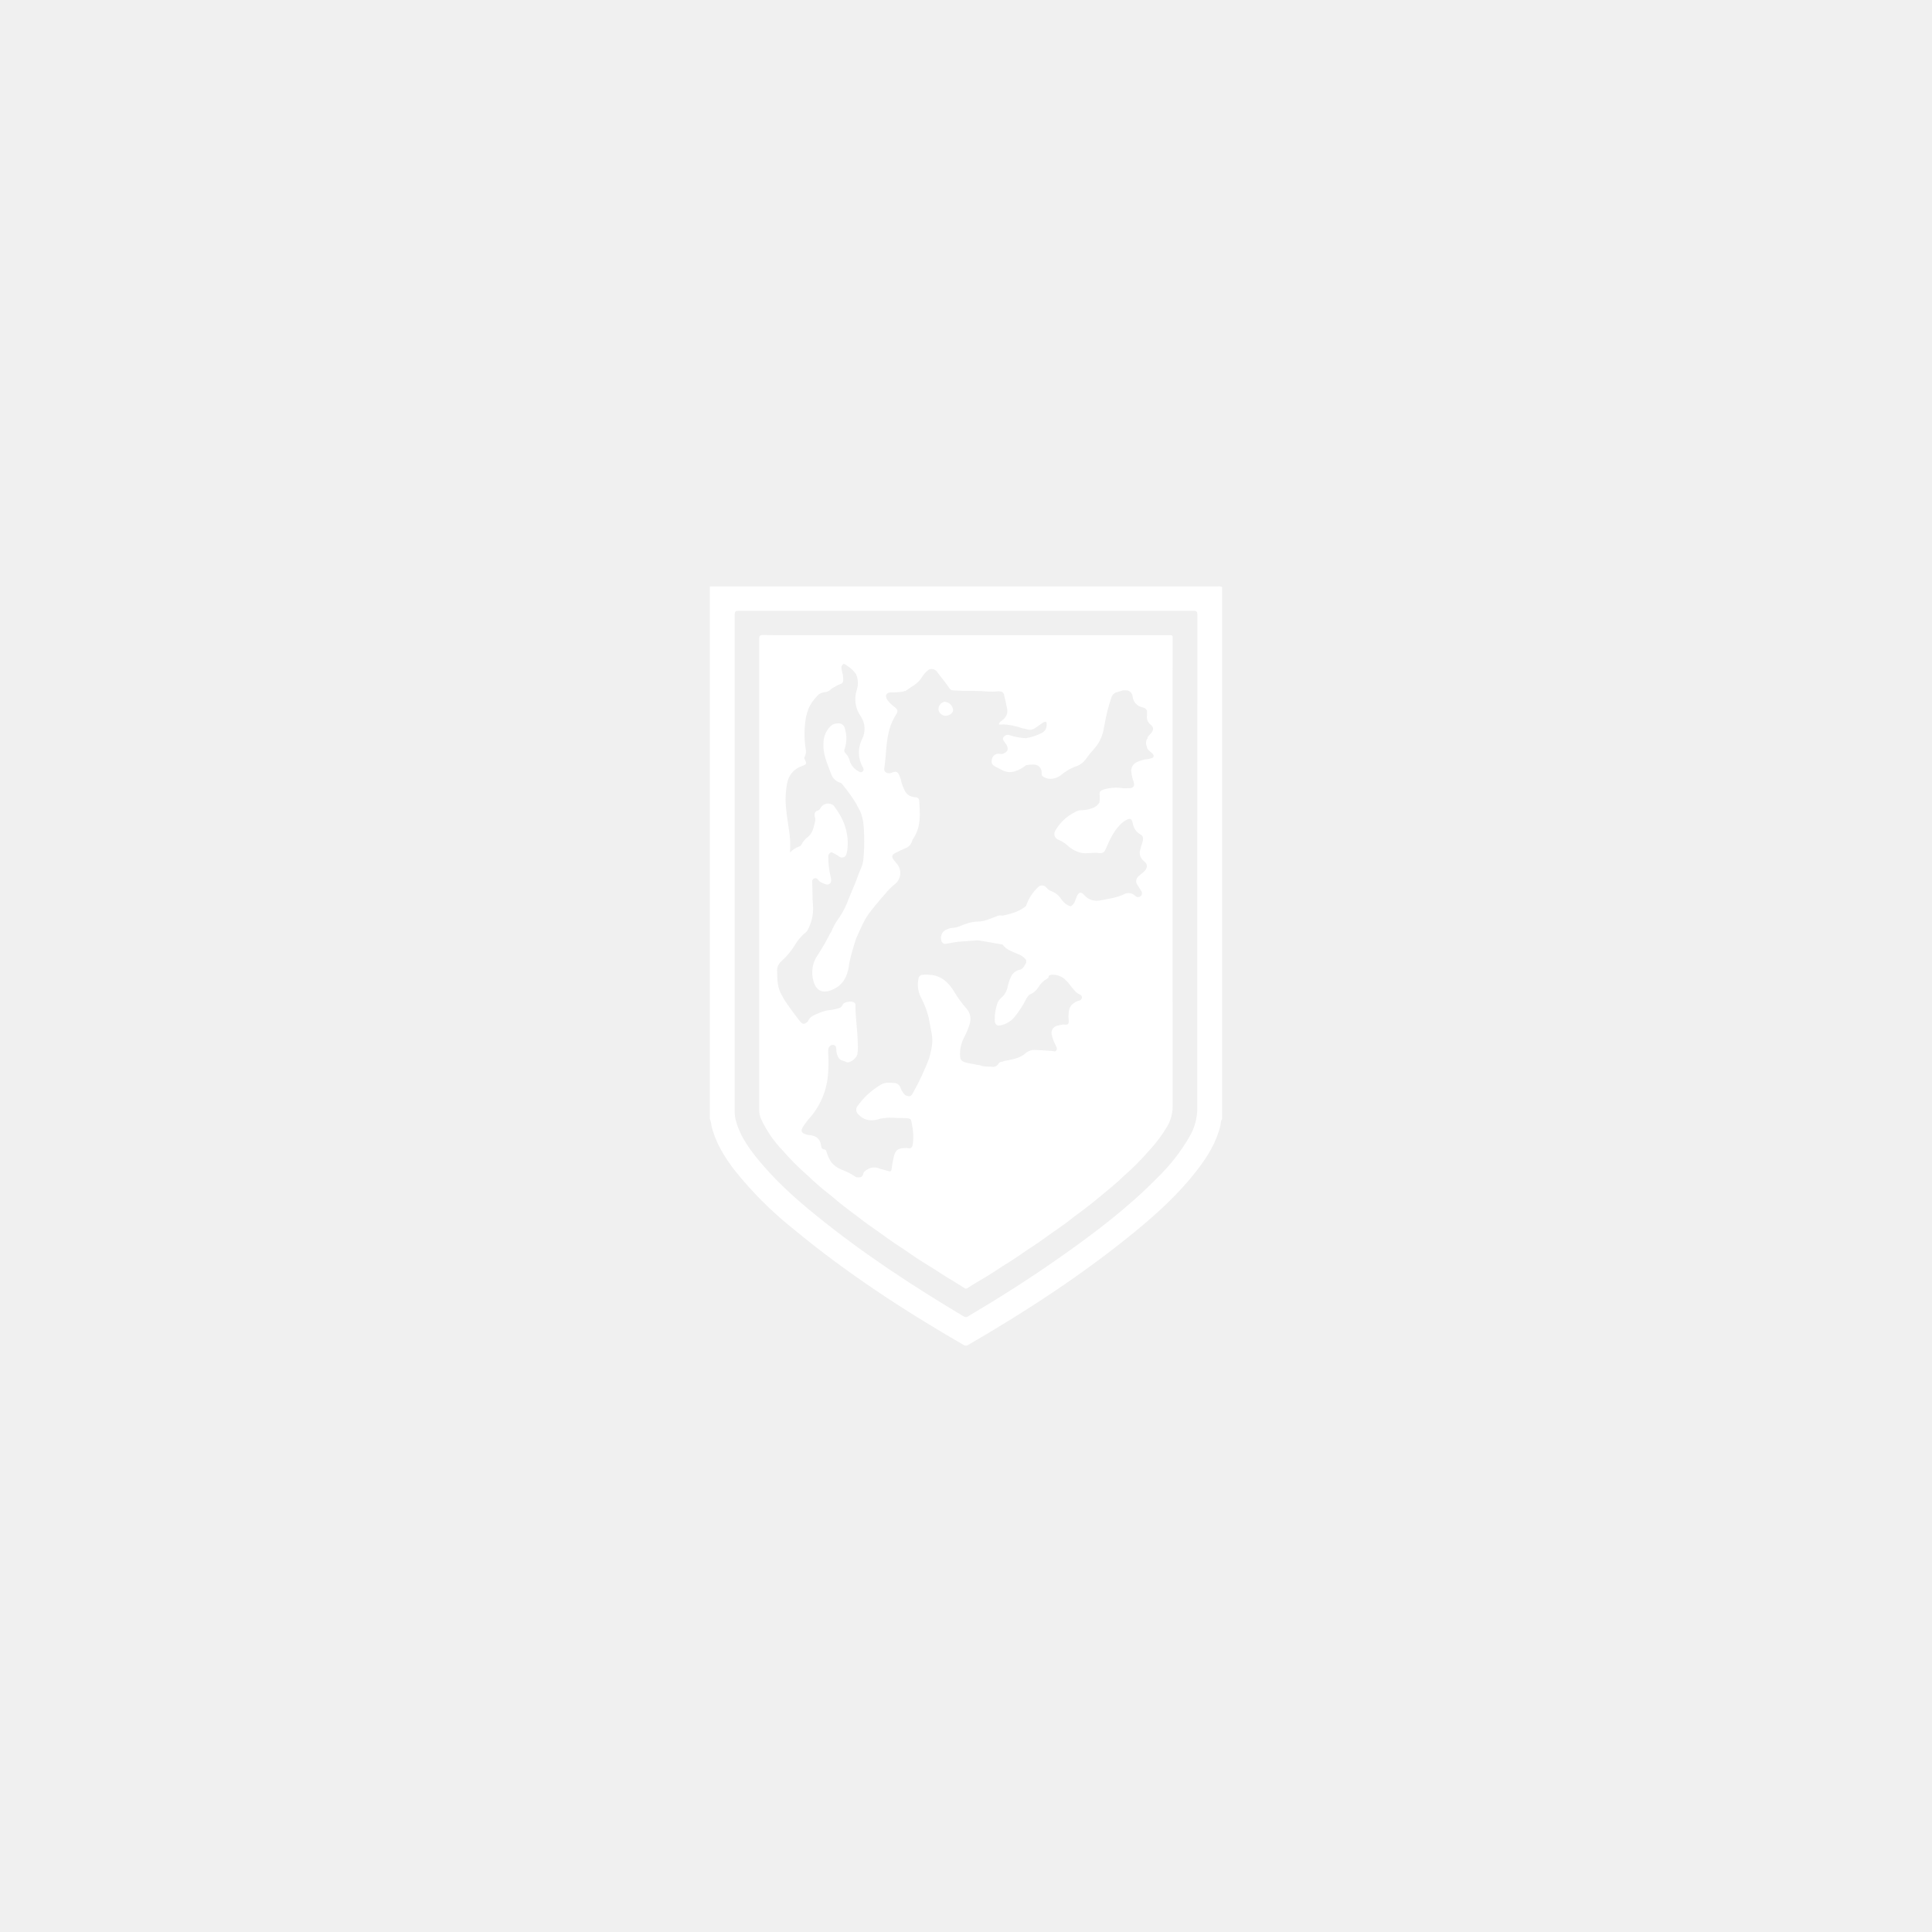
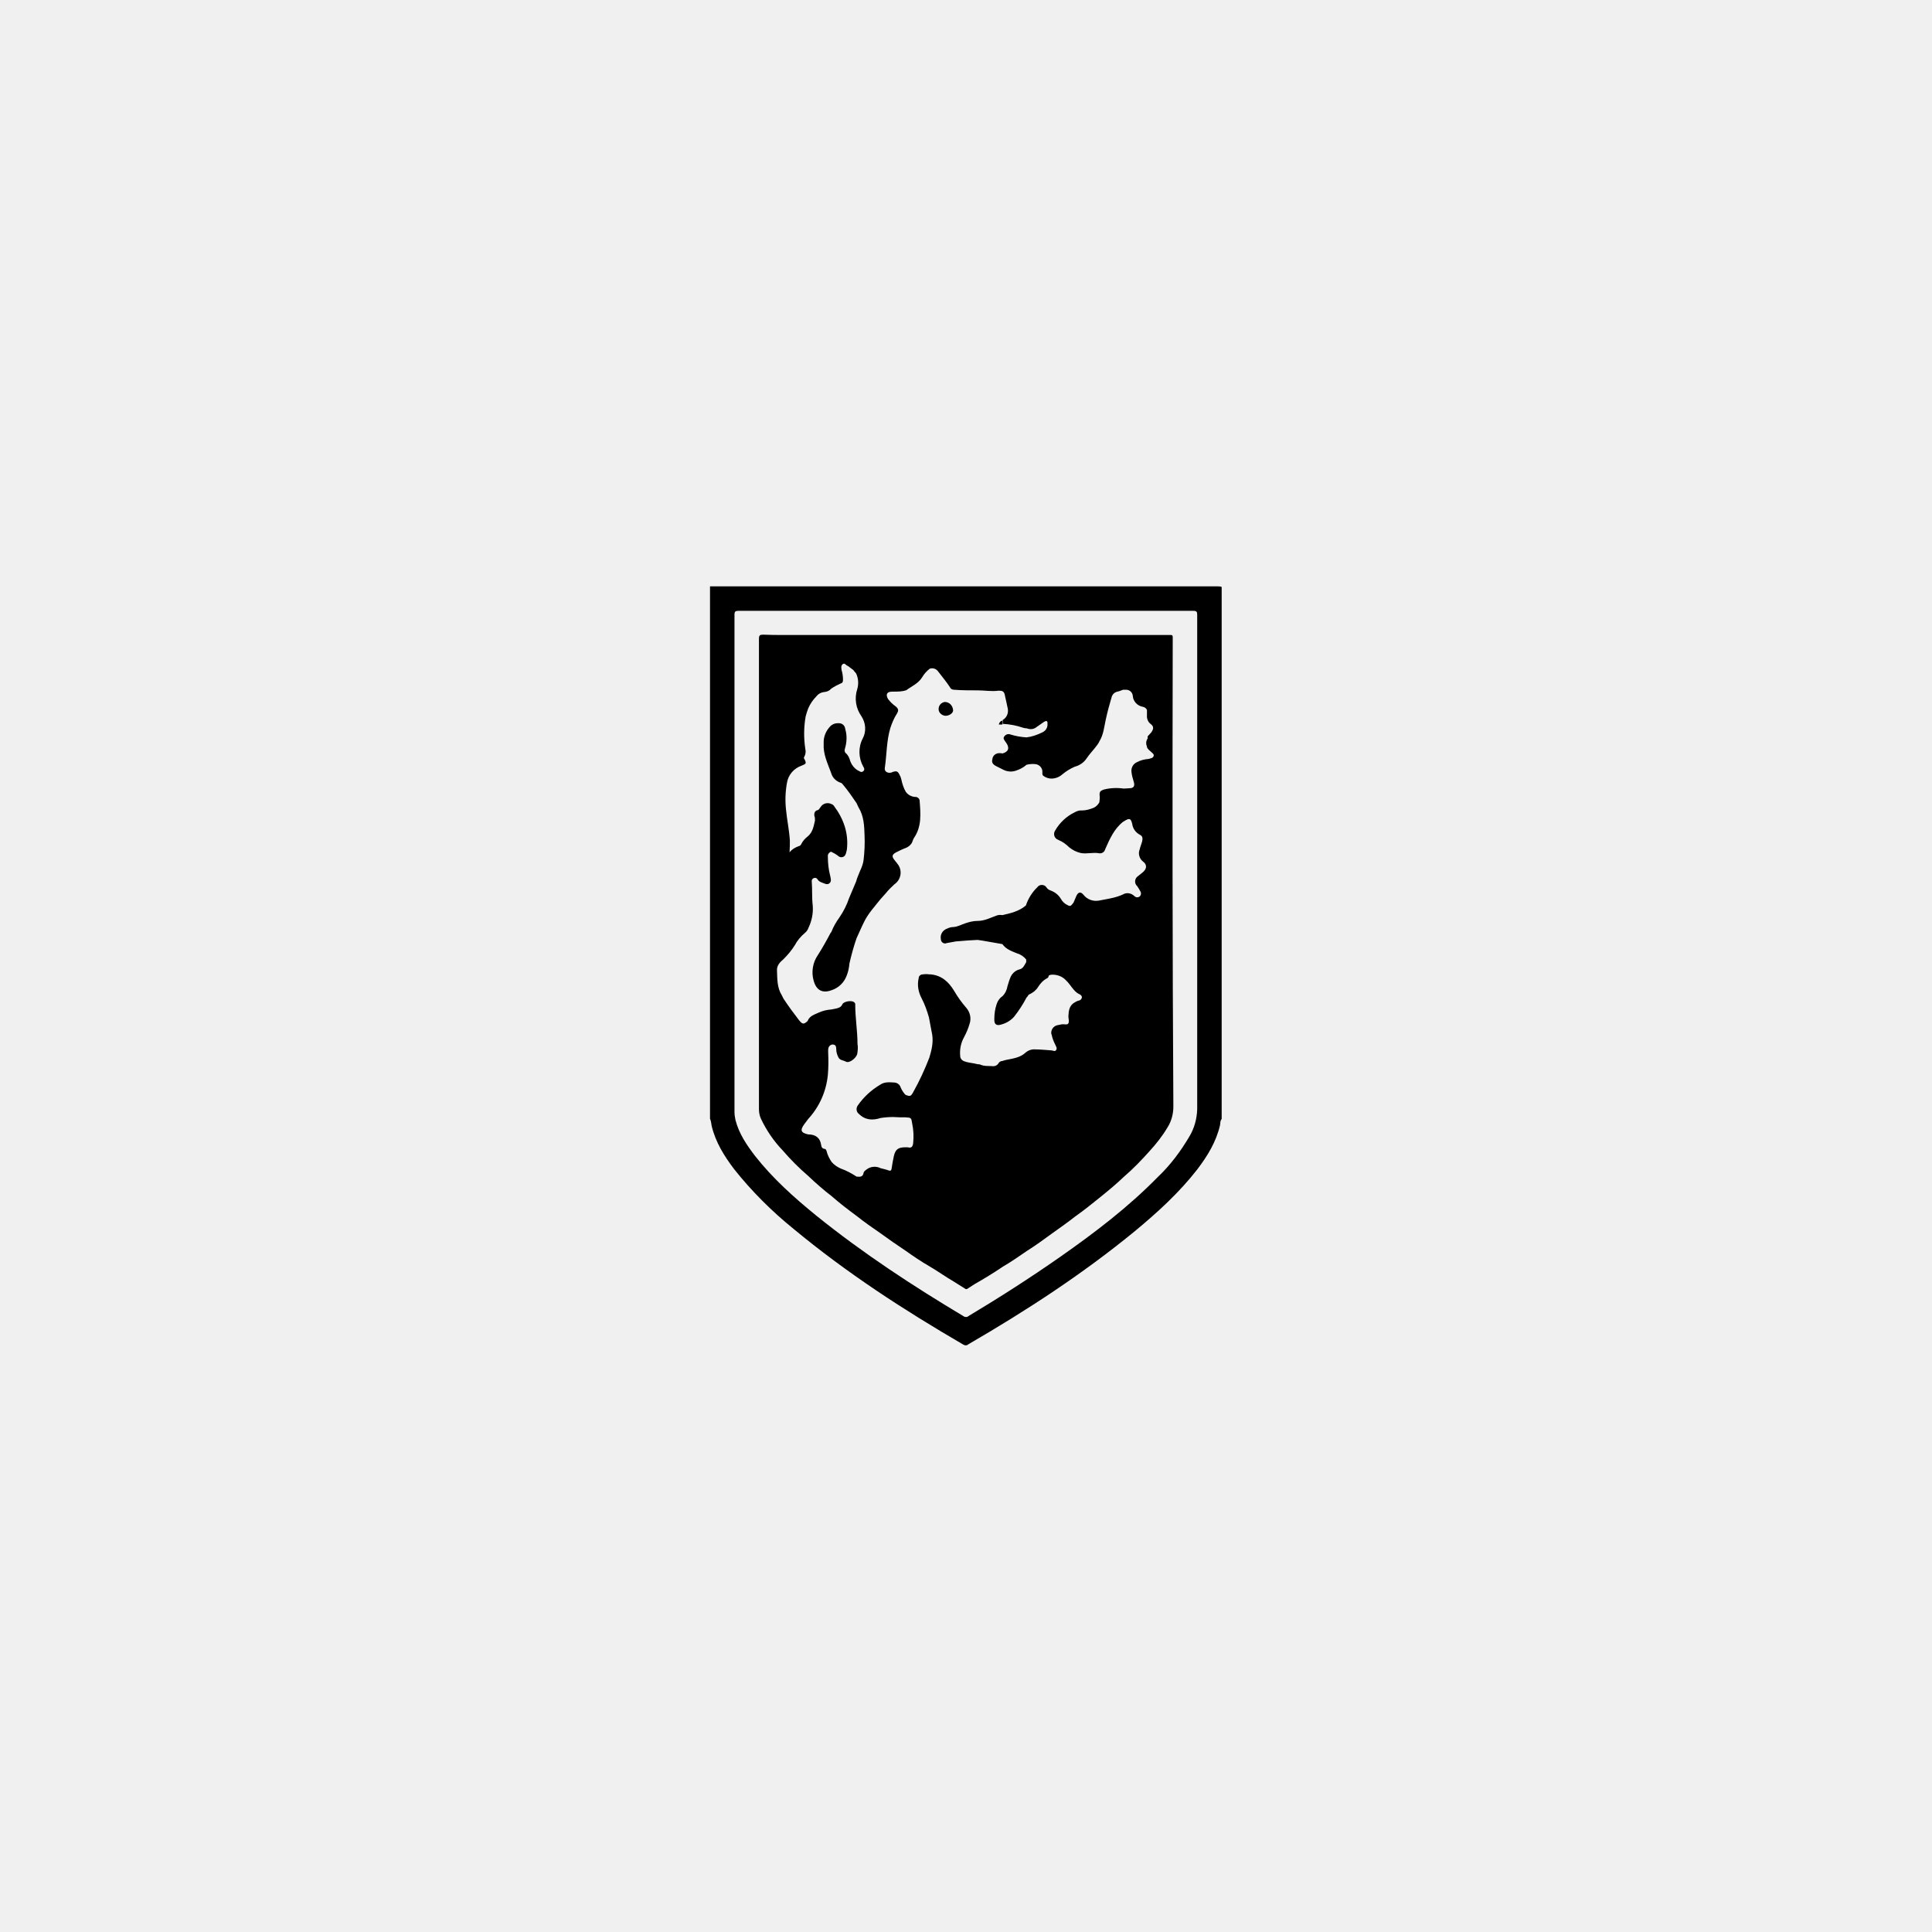
- <svg xmlns="http://www.w3.org/2000/svg" id="Layer_1" data-name="Layer 1" viewBox="0 0 600 600">
-   <defs>
-     <style>.cls-1{fill:#fff;}</style>
-   </defs>
-   <path class="cls-1" d="M378.06,182.11H221.85c-.46,0-.93,0-1.4,0V347.45a8.85,8.85,0,0,1,.5,2.21c1.24,5.08,3.9,9.44,7,13.53a115.24,115.24,0,0,0,18.45,18.49c16.5,13.67,34.36,25.31,52.85,36a1.32,1.32,0,0,0,1.54-.07c18.12-10.51,35.61-21.91,51.83-35.22,7-5.75,13.69-11.88,19.25-19.12,3.19-4.17,5.92-8.59,7.15-13.78.15-.63,0-1.33.51-1.88V182.27A3.29,3.29,0,0,0,378.06,182.11Zm-6.23,162.4a17.33,17.33,0,0,1-2.4,8.44,57.64,57.64,0,0,1-9.77,12.58c-9.17,9.4-19.6,17.29-30.31,24.82-9.25,6.52-18.8,12.59-28.54,18.36a1.28,1.28,0,0,1-1.53.11c-15.87-9.47-31.31-19.58-45.67-31.24C246.69,372,240.06,366,234.54,359c-2.65-3.38-5-6.93-6.06-11.18a10.85,10.85,0,0,1-.32-2.61q0-38.51,0-77t0-77.31c0-1,.27-1.2,1.23-1.2q70.65,0,141.28,0c1,0,1.19.29,1.19,1.24Q371.81,267.69,371.83,344.51Z" />
-   <path class="cls-1" d="M364.17,198.74a7.12,7.12,0,0,1,0-.8c0-.46-.08-.67-.6-.67-2.29,0-4.6,0-6.89,0H243.3c-2.08,0-4.18,0-6.27-.07-1,0-1.26.24-1.26,1.25q0,73.08,0,146.15a6.91,6.91,0,0,0,.56,2.85,36.08,36.08,0,0,0,6.76,9.87,78.36,78.36,0,0,0,7.89,7.89,83.41,83.41,0,0,0,7.3,6.26c2.46,2.16,5.05,4.13,7.69,6.06,2.35,1.86,4.79,3.61,7.26,5.3,2.59,1.91,5.22,3.72,7.92,5.46,2.43,1.72,4.92,3.37,7.47,4.91s4.91,3.22,7.46,4.66c1.16.74,2.34,1.45,3.49,2.2a.68.68,0,0,0,.83,0c1.07-.69,2.15-1.36,3.23-2q3.93-2.26,7.69-4.82c2.56-1.54,5.05-3.19,7.47-4.91,2.71-1.72,5.33-3.56,7.91-5.45,2.43-1.66,4.83-3.37,7.12-5.21,2.71-1.93,5.31-4,7.87-6.12s5-4.07,7.27-6.29a79.41,79.41,0,0,0,7.88-7.9,43.79,43.79,0,0,0,5.57-7.41,12.29,12.29,0,0,0,1.77-6.41Q364.13,271.14,364.17,198.74Zm-6.82,36.8-.69.17a10,10,0,0,0-3.64,1,2.92,2.92,0,0,0-1.68,3.06,13.1,13.1,0,0,0,.71,3c.42,1.29,0,2-1.36,2l-1.72.05a14.09,14.09,0,0,0-6.16.34c-1.13.4-1.44.71-1.28,1.91a8.2,8.2,0,0,1-.08,2.1,3.55,3.55,0,0,1-1.63,1.55,9.74,9.74,0,0,1-3.76.9,3.58,3.58,0,0,0-2.26.62,14,14,0,0,0-6,5.63,1.94,1.94,0,0,0,1.08,3,10.63,10.63,0,0,1,3.19,2.18,9.43,9.43,0,0,0,3.64,1.8c1.92.42,3.87-.27,5.79.11a1.7,1.7,0,0,0,1.84-1.21c1.43-3.17,2.77-6.4,5.65-8.61.18-.11.36-.19.52-.31,1.48-.88,1.9-.71,2.3.88a4.68,4.68,0,0,0,2.46,3.49c.79.38.79,1.22.63,1.95s-.56,1.74-.76,2.61a3.19,3.19,0,0,0,1.05,3.6c1.35,1,1.27,2.26,0,3.41-.46.42-1,.79-1.46,1.23a2,2,0,0,0-.37,3c.37.61.77,1.18,1.13,1.79a1.2,1.2,0,0,1-1.89,1.45,3,3,0,0,0-3.64-.47c-2.39,1.12-5,1.4-7.54,1.91a5.05,5.05,0,0,1-4.74-1.75c-.94-1.1-1.74-.86-2.29.52-.26.64-.52,1.29-.77,1.94-1,1.29-1,1.28-2.43.48a5.61,5.61,0,0,1-1.55-1.56,6.48,6.48,0,0,0-3.14-2.56,3.31,3.31,0,0,1-1.44-1,1.74,1.74,0,0,0-2.81-.1,14,14,0,0,0-3.62,5.73c-2.12,1.79-4.72,2.4-7.31,3a2.61,2.61,0,0,0-1.68.13c-2,.71-3.83,1.7-6,1.69a11.54,11.54,0,0,0-3.71.73c-1.27.35-2.4,1.13-3.77,1.2a5.5,5.5,0,0,0-2,.45,2.82,2.82,0,0,0-1.87,3.28,1.31,1.31,0,0,0,1.73,1.2l2.16-.38c.53-.07,1.05-.17,1.57-.22,2-.16,3.94-.29,5.91-.44.46.08.93.13,1.38.21l6.31,1.1c1.15,1.58,2.89,2.16,4.59,2.88a5.45,5.45,0,0,1,2.75,1.93c0,.28,0,.56,0,.84-.54.83-.85,1.91-1.93,2.16a3.94,3.94,0,0,0-2.85,2.32,15.89,15.89,0,0,0-.95,2.85,6,6,0,0,1-1.59,3.2A4.63,4.63,0,0,0,309.6,312a14.93,14.93,0,0,0-.67,4.55c-.07,1.75.73,2.3,2.4,1.72a7.48,7.48,0,0,0,3.66-2.34,30.74,30.74,0,0,0,3.89-6.05c.37-.29.45-.86.92-1a5.85,5.85,0,0,0,2.7-2.31,6.94,6.94,0,0,1,2.78-2.67.6.6,0,0,0,.35-.44c0-.62.47-.65.88-.74a5.62,5.62,0,0,1,4.52,1.73c1,.9,1.61,2.05,2.55,3a4.31,4.31,0,0,0,1.76,1.4c.42.22.74.47.67,1a1.05,1.05,0,0,1-.83.89,4.31,4.31,0,0,0-1.6.73c-1.63,1-1.71,2.61-1.76,4.24,0,.74.26,1.61-.05,2.18s-1.28.17-1.95.33a14.85,14.85,0,0,0-1.47.33,2.26,2.26,0,0,0-1.7,2.87,13.35,13.35,0,0,0,1.14,3.11c.24.54.68,1.13.26,1.69s-1,.14-1.53.15c-1.66-.11-3.31-.26-5-.29a4,4,0,0,0-3,1c-1.63,1.46-3.67,1.83-5.72,2.24a5.47,5.47,0,0,0-1.54.4,1.35,1.35,0,0,0-1.23.7,1.84,1.84,0,0,1-1.92.88c-1.24-.13-2.54.08-3.75-.46a2.48,2.48,0,0,0-.79-.11c-1.36-.39-2.78-.41-4.12-.92a1.67,1.67,0,0,1-1.27-1.63,10.78,10.78,0,0,1,1.21-5.94,24.74,24.74,0,0,0,1.71-4.09,4.94,4.94,0,0,0-1-5,32.64,32.64,0,0,1-3.83-5.27c-1.7-2.75-3.87-4.82-7.28-5.13a1.81,1.81,0,0,0-.4,0,6.16,6.16,0,0,0-2,0,1.26,1.26,0,0,0-1.34,1.18,8.78,8.78,0,0,0,.92,6.16,26.45,26.45,0,0,1,2.25,6c.32,1.78.68,3.56,1,5.34.39,2.49-.24,4.87-.86,7.24a80.79,80.79,0,0,1-4.88,10.46c-.79,1.49-1,1.57-2.55,1a6.29,6.29,0,0,1-1.46-2.26,2.09,2.09,0,0,0-1.82-1.53c-1.6-.12-3.23-.31-4.65.74a23.33,23.33,0,0,0-6.89,6.42,1.86,1.86,0,0,0,.33,2.64c1.95,2.05,4.29,2.13,6.79,1.27a17.5,17.5,0,0,1,3.89-.29c1.26.12,2.54.08,3.81.11,1.77.12,1.78.12,2.1,2a18.2,18.2,0,0,1,.28,5.89c-.15,1-.42,1.76-1.69,1.42a2.33,2.33,0,0,0-.69,0c-2.17,0-3.08.61-3.56,2.71-.3,1.28-.5,2.56-.69,3.85-.1.62-.34.8-.94.61-.82-.26-1.67-.47-2.51-.69a4.2,4.2,0,0,0-4.38.36c-.38.27-.84.57-.92,1-.21,1.4-1.19,1.3-2.18,1.24a21.16,21.16,0,0,0-4.9-2.5,7.82,7.82,0,0,1-2.75-2,10.7,10.7,0,0,1-1.62-3.43c-.09-.35-.3-.68-.62-.71-.84-.06-1-.57-1.06-1.27-.29-2.09-1.7-3.18-4-3.22-2.33-.55-2.61-1.26-1.18-3.2.39-.54.79-1.07,1.19-1.61A23.1,23.1,0,0,0,257.11,334a44.5,44.5,0,0,0,.09-6.83c0-1-.19-2.14,1.1-2.64,1-.11,1.41.29,1.42,1.38a4.84,4.84,0,0,0,.82,2.75c.52.73,1.49.72,2.22,1.15,1,.57,3.09-1,3.47-2.29a12.23,12.23,0,0,0,.15-3.31c0-4-.74-8-.71-12a.9.9,0,0,0-.39-.88c-.83-.56-3.24-.21-3.58.69s-1.12,1.1-1.93,1.29l-1.48.31a12.09,12.09,0,0,0-4,1c-1.32.6-2.8,1-3.37,2.58-1.23,1.08-1.65,1-2.65-.24-1.72-2.21-3.4-4.47-4.93-6.83-.17-.33-.3-.67-.5-1-1.49-2.38-1.43-5.07-1.51-7.7-.06-1.55.9-2.61,2-3.54a22.3,22.3,0,0,0,3.46-4.28,14.4,14.4,0,0,1,3.24-3.89,3.16,3.16,0,0,0,1.15-1.61,13.84,13.84,0,0,0,1.31-6.87c-.26-2.45-.11-4.89-.26-7.35a1,1,0,0,1,.68-1.11.93.93,0,0,1,1.14.43,3,3,0,0,0,1.36,1c.75.3,1.56.8,2.28.21s.42-1.55.22-2.36a25.65,25.65,0,0,1-.68-5.91,1.37,1.37,0,0,1,1.05-1.49,12.61,12.61,0,0,1,2.33,1.35,1.4,1.4,0,0,0,2.25-.81,4.39,4.39,0,0,0,.27-1.18c.65-5.13-1-9.58-4.05-13.6a1.32,1.32,0,0,0-.78-.6,2.59,2.59,0,0,0-3.4,1c-.25.33-.36.76-.89.89-.95.22-1.15,1-1,1.81a2.86,2.86,0,0,1,.16,1.38c-.45,1.82-.69,3.73-2.25,5a6.5,6.5,0,0,0-2,2.37,1.18,1.18,0,0,1-.75.62,7.13,7.13,0,0,0-2.83,1.87,35.41,35.41,0,0,0,.05-3.68c-.21-3.24-.94-6.41-1.23-9.63a27.25,27.25,0,0,1,.3-8.26,6.78,6.78,0,0,1,4.54-5.26c1.53-.55,1.61-.73.89-2.15a.63.63,0,0,1,0-.72,3.63,3.63,0,0,0,.32-2.45,30.07,30.07,0,0,1,.13-10.06,25.33,25.33,0,0,1,.75-2.49,12.86,12.86,0,0,1,2.53-3.74,3.43,3.43,0,0,1,2.55-1.36,3.16,3.16,0,0,0,2-1,16.19,16.19,0,0,1,3.1-1.66c.46-.13.59-.61.59-1.08a8.07,8.07,0,0,0-.31-2.49,4.58,4.58,0,0,1-.21-1,1.36,1.36,0,0,1,.47-1.44c.45-.28.8.18,1.15.4a9.07,9.07,0,0,1,.83.54,7.36,7.36,0,0,1,.75.63,1.42,1.42,0,0,1,.25.24l.09.09a1.45,1.45,0,0,1,.17.18h0a1.27,1.27,0,0,1,.21.25,1.63,1.63,0,0,1,.27.31,4.41,4.41,0,0,1,.3.39,6.77,6.77,0,0,1,.25,4.91,9.3,9.3,0,0,0,1.25,8.26,6.94,6.94,0,0,1,.42,7,9.21,9.21,0,0,0,.17,8.71c.25.44.45,1,0,1.38-.72.62-1.23-.09-1.8-.34a5.28,5.28,0,0,1-2.25-3,5.06,5.06,0,0,0-1.18-2.2,1.19,1.19,0,0,1-.35-1.51,10.23,10.23,0,0,0,.1-6.05,2,2,0,0,0-2.36-1.81,3.12,3.12,0,0,0-2.11.8,7.56,7.56,0,0,0-2.24,5.5c-.18,3.26,1.18,6.13,2.27,9.07a4.41,4.41,0,0,0,3,3.07c.37.09.54.4.75.66a61.88,61.88,0,0,1,4.06,5.64c.21.42.39.85.64,1.25,1.72,2.71,1.82,5.77,1.92,8.84a57.62,57.62,0,0,1-.26,7.55c-.18,1.9-1.2,3.48-1.77,5.22-.17.51-.36,1-.55,1.51-.71,1.72-1.45,3.45-2.16,5.18a25.39,25.39,0,0,1-3,6,18.55,18.55,0,0,0-2.49,4.46,3.58,3.58,0,0,0-.29.39,67.56,67.56,0,0,1-3.91,6.8,9.44,9.44,0,0,0-1.34,8c.77,2.94,2.71,4,5.56,2.89a7.89,7.89,0,0,0,4.63-4.37,13.15,13.15,0,0,0,.93-3.9,72.29,72.29,0,0,1,2.16-7.78c.77-1.67,1.49-3.37,2.3-5,1.33-2.66,3.33-4.8,5.15-7.07l1.66-1.89a20.55,20.55,0,0,1,2.74-2.78,4.4,4.4,0,0,0,.78-6.49c-.27-.35-.57-.68-.83-1-.89-1.11-.78-1.73.49-2.38,1-.53,2-1,3.07-1.44a3.24,3.24,0,0,0,1.67-1.4c.31-.51.41-1.14.74-1.63,2.45-3.59,2.06-7.62,1.83-11.63a1.13,1.13,0,0,0-1.17-1.16,3.87,3.87,0,0,1-3.11-1.59,14.41,14.41,0,0,1-1.43-3.85,9.18,9.18,0,0,0-.57-1.51c-.48-1-.93-1.14-2-.76a2.82,2.82,0,0,1-1.05.28c-1,0-1.68-.58-1.53-1.57.64-4.08.48-8.28,1.66-12.28a16.85,16.85,0,0,1,2-4.38c.64-1,.57-1.47-.33-2.25a10.43,10.43,0,0,1-2.38-2.31c-.82-1.37-.39-2.26,1.23-2.34a19.71,19.71,0,0,0,3.52-.22c.22,0,.44-.14.66-.2a1.12,1.12,0,0,0,.2,0c1.72-1.28,3.78-2.14,5-4.09a8.22,8.22,0,0,1,2.32-2.59,2.17,2.17,0,0,1,2.67.94c1.18,1.62,2.51,3.12,3.62,4.79a1.31,1.31,0,0,0,1.21.75c2.5.16,5,.22,7.49.19,2.13,0,4.25.4,6.39.09a4.8,4.8,0,0,1,1.29.16,1.71,1.71,0,0,1,.64.86c.33,1.53.71,3,1,4.59a3.36,3.36,0,0,1-1.63,3.4l0,1.23a22.72,22.72,0,0,1,6.3,1.24c.39.1.77.16,1.17.24a2.94,2.94,0,0,0,3-.41c.79-.52,1.53-1.12,2.32-1.61s1.16-.29,1.07.64a2.68,2.68,0,0,1-1.48,2.6,17.12,17.12,0,0,1-5,1.64,19.19,19.19,0,0,1-5-.94,1.57,1.57,0,0,0-1.88.59c-.51.61,0,1.11.34,1.61.08.13.21.26.3.4,1.14,1.6.71,2.75-1.19,3.28a6.7,6.7,0,0,0-.8-.11,2.07,2.07,0,0,0-2.3,1.8c-.25,1.1.09,1.71,1.29,2.3.59.3,1.18.61,1.78.9a5.1,5.1,0,0,0,4,.48,10,10,0,0,0,3.49-1.9,10.05,10.05,0,0,1,2.68-.22,2.38,2.38,0,0,1,2.19,2c.14.56-.17,1.28.4,1.67a4,4,0,0,0,2.44.75,5.56,5.56,0,0,0,3.41-1.32,15.59,15.59,0,0,1,3.93-2.37,6.48,6.48,0,0,0,3.65-2.52c1-1.54,2.34-2.81,3.44-4.27.27-.37.47-.8.7-1.19,1.18-2,1.42-4.32,1.86-6.56a53.12,53.12,0,0,1,1.83-6.9,2.41,2.41,0,0,1,1.81-1.79c.62-.15,1.22-.38,1.82-.57.3,0,.61,0,.91,0a2.11,2.11,0,0,1,2.09,1.9,3.75,3.75,0,0,0,3.12,3.39,1.91,1.91,0,0,1,1.33,1c0,.54,0,1.07,0,1.61a3,3,0,0,0,1.08,2.74c1.07.81,1.05,1.63.19,2.68-.35.42-.71.81-1.07,1.2-.05,1.1.29,2.22-.18,3.3.21.72.87,1.07,1.36,1.55.33.32.79.62.69,1.13S357.78,235.45,357.35,235.54Z" />
-   <path class="cls-1" d="M356.45,232.28a2.46,2.46,0,0,1,.18-3.3C356.58,230.08,356.92,231.2,356.45,232.28Z" />
-   <path class="cls-1" d="M311.34,225H310.2a1.59,1.59,0,0,1,1.11-1.23Z" />
-   <path class="cls-1" d="M296,220.59c0,.85-1.21,1.7-2.41,1.71a2.33,2.33,0,0,1-2.14-1.94,2.37,2.37,0,0,1,1.87-2.42A2.81,2.81,0,0,1,296,220.59Z" />
+ <svg xmlns="http://www.w3.org/2000/svg" version="1.1" id="Layer_1" x="0px" y="0px" viewBox="0 0 600 600" style="enable-background:new 0 0 600 600;" xml:space="preserve">
+   <path d="M378.1,182.1H221.9c-0.5,0-0.9,0-1.4,0v165.3c0.3,0.7,0.4,1.5,0.5,2.2c1.2,5.1,3.9,9.4,7,13.5c5.4,6.8,11.6,13,18.4,18.5  c16.5,13.7,34.4,25.3,52.8,36c0.5,0.3,1.1,0.3,1.5-0.1c18.1-10.5,35.6-21.9,51.8-35.2c7-5.8,13.7-11.9,19.3-19.1  c3.2-4.2,5.9-8.6,7.1-13.8c0.1-0.6,0-1.3,0.5-1.9V182.3C379.1,182.1,378.6,182.1,378.1,182.1z M371.8,344.5c-0.1,3-0.9,5.9-2.4,8.4  c-2.7,4.6-5.9,8.9-9.8,12.6c-9.2,9.4-19.6,17.3-30.3,24.8c-9.3,6.5-18.8,12.6-28.5,18.4c-0.4,0.4-1.1,0.4-1.5,0.1  c-15.9-9.5-31.3-19.6-45.7-31.2c-6.9-5.6-13.6-11.6-19.1-18.6c-2.6-3.4-5-6.9-6.1-11.2c-0.2-0.9-0.3-1.7-0.3-2.6c0-25.7,0-51.3,0-77  s0-51.4,0-77.3c0-1,0.3-1.2,1.2-1.2c47.1,0,94.2,0,141.3,0c1,0,1.2,0.3,1.2,1.2C371.8,242.1,371.8,293.3,371.8,344.5z" />
+   <path d="M364.2,198.7c0-0.3,0-0.5,0-0.8c0-0.5-0.1-0.7-0.6-0.7c-2.3,0-4.6,0-6.9,0H243.3c-2.1,0-4.2,0-6.3-0.1c-1,0-1.3,0.2-1.3,1.3  c0,48.7,0,97.4,0,146.1c0,1,0.2,2,0.6,2.9c1.7,3.6,4,7,6.8,9.9c2.4,2.8,5.1,5.5,7.9,7.9c2.3,2.2,4.7,4.3,7.3,6.3  c2.5,2.2,5,4.1,7.7,6.1c2.4,1.9,4.8,3.6,7.3,5.3c2.6,1.9,5.2,3.7,7.9,5.5c2.4,1.7,4.9,3.4,7.5,4.9s4.9,3.2,7.5,4.7  c1.2,0.7,2.3,1.5,3.5,2.2c0.2,0.2,0.6,0.2,0.8,0c1.1-0.7,2.1-1.4,3.2-2c2.6-1.5,5.2-3.1,7.7-4.8c2.6-1.5,5-3.2,7.5-4.9  c2.7-1.7,5.3-3.6,7.9-5.5c2.4-1.7,4.8-3.4,7.1-5.2c2.7-1.9,5.3-4,7.9-6.1s5-4.1,7.3-6.3c2.8-2.4,5.4-5.1,7.9-7.9  c2.1-2.3,4-4.7,5.6-7.4c1.2-1.9,1.8-4.2,1.8-6.4C364.1,295.3,364.1,247,364.2,198.7z M357.4,235.5l-0.7,0.2c-1.3,0.1-2.5,0.4-3.6,1  c-1.2,0.5-1.9,1.8-1.7,3.1c0.1,1,0.4,2,0.7,3c0.4,1.3,0,2-1.4,2l-1.7,0.1c-2.1-0.3-4.2-0.2-6.2,0.3c-1.1,0.4-1.4,0.7-1.3,1.9  c0.1,0.7,0,1.4-0.1,2.1c-0.4,0.7-0.9,1.2-1.6,1.6c-1.2,0.5-2.5,0.9-3.8,0.9c-0.8-0.1-1.6,0.2-2.3,0.6c-2.5,1.2-4.6,3.2-6,5.6  c-0.6,0.9-0.4,2.1,0.5,2.7c0.2,0.1,0.4,0.2,0.6,0.3c1.2,0.5,2.3,1.3,3.2,2.2c1.1,0.9,2.3,1.5,3.6,1.8c1.9,0.4,3.9-0.3,5.8,0.1  c0.8,0.1,1.6-0.4,1.8-1.2c1.4-3.2,2.8-6.4,5.6-8.6c0.2-0.1,0.4-0.2,0.5-0.3c1.5-0.9,1.9-0.7,2.3,0.9c0.2,1.5,1.1,2.8,2.5,3.5  c0.8,0.4,0.8,1.2,0.6,2s-0.6,1.7-0.8,2.6c-0.5,1.3,0,2.8,1,3.6c1.4,1,1.3,2.3,0,3.4c-0.5,0.4-1,0.8-1.5,1.2  c-0.9,0.6-1.2,1.9-0.5,2.8c0.1,0.1,0.1,0.2,0.2,0.2c0.4,0.6,0.8,1.2,1.1,1.8c0.3,0.6,0.1,1.3-0.4,1.6c-0.5,0.3-1.1,0.2-1.5-0.2  c-1-1-2.5-1.2-3.6-0.5c-2.4,1.1-5,1.4-7.5,1.9c-1.8,0.3-3.6-0.4-4.7-1.8c-0.9-1.1-1.7-0.9-2.3,0.5c-0.3,0.6-0.5,1.3-0.8,1.9  c-1,1.3-1,1.3-2.4,0.5c-0.6-0.4-1.1-0.9-1.5-1.6c-0.7-1.2-1.8-2.1-3.1-2.6c-0.6-0.2-1.1-0.5-1.4-1c-0.5-0.8-1.6-1-2.4-0.5  c-0.1,0.1-0.3,0.2-0.4,0.4c-1.7,1.6-2.9,3.6-3.6,5.7c-2.1,1.8-4.7,2.4-7.3,3c-0.6-0.1-1.1-0.1-1.7,0.1c-2,0.7-3.8,1.7-6,1.7  c-1.3,0-2.5,0.3-3.7,0.7c-1.3,0.4-2.4,1.1-3.8,1.2c-0.7,0-1.4,0.2-2,0.5c-1.4,0.5-2.2,1.9-1.9,3.3c0,0.7,0.6,1.3,1.3,1.3  c0.1,0,0.3,0,0.4-0.1l2.2-0.4c0.5-0.1,1-0.2,1.6-0.2c2-0.2,3.9-0.3,5.9-0.4c0.5,0.1,0.9,0.1,1.4,0.2l6.3,1.1  c1.1,1.6,2.9,2.2,4.6,2.9c1.1,0.3,2.1,1,2.8,1.9c0,0.3,0,0.6,0,0.8c-0.5,0.8-0.9,1.9-1.9,2.2c-1.3,0.3-2.3,1.1-2.9,2.3  c-0.4,0.9-0.7,1.9-1,2.9c-0.2,1.2-0.7,2.3-1.6,3.2c-0.9,0.6-1.5,1.5-1.8,2.5c-0.5,1.5-0.7,3-0.7,4.5c-0.1,1.8,0.7,2.3,2.4,1.7  c1.4-0.4,2.7-1.2,3.7-2.3c1.5-1.9,2.8-3.9,3.9-6c0.4-0.3,0.5-0.9,0.9-1c1.1-0.5,2.1-1.3,2.7-2.3c0.7-1.1,1.6-2.1,2.8-2.7  c0.2-0.1,0.3-0.2,0.4-0.4c0-0.6,0.5-0.6,0.9-0.7c1.7-0.1,3.4,0.5,4.5,1.7c1,0.9,1.6,2,2.5,3c0.5,0.6,1.1,1.1,1.8,1.4  c0.4,0.2,0.7,0.5,0.7,1c-0.1,0.4-0.4,0.8-0.8,0.9c-0.6,0.1-1.1,0.4-1.6,0.7c-1.6,1-1.7,2.6-1.8,4.2c0,0.7,0.3,1.6,0,2.2  s-1.3,0.2-2,0.3c-0.5,0.1-1,0.2-1.5,0.3c-1.2,0.3-2,1.5-1.8,2.7c0,0.1,0,0.1,0.1,0.2c0.2,1.1,0.6,2.1,1.1,3.1  c0.2,0.5,0.7,1.1,0.3,1.7s-1,0.1-1.5,0.1c-1.7-0.1-3.3-0.3-5-0.3c-1.1-0.1-2.2,0.3-3,1c-1.6,1.5-3.7,1.8-5.7,2.2  c-0.5,0.1-1,0.2-1.5,0.4c-0.5,0-1,0.3-1.2,0.7c-0.4,0.7-1.2,1-1.9,0.9c-1.2-0.1-2.5,0.1-3.8-0.5c-0.3-0.1-0.5-0.1-0.8-0.1  c-1.4-0.4-2.8-0.4-4.1-0.9c-0.7-0.2-1.3-0.9-1.3-1.6c-0.2-2.1,0.2-4.1,1.2-5.9c0.7-1.3,1.3-2.7,1.7-4.1c0.6-1.7,0.2-3.6-1-5  c-1.4-1.6-2.7-3.4-3.8-5.3c-1.7-2.8-3.9-4.8-7.3-5.1c-0.1,0-0.3,0-0.4,0c-0.7-0.1-1.3-0.1-2,0c-0.7,0-1.3,0.5-1.3,1.2c0,0,0,0,0,0  c-0.5,2.1-0.1,4.3,0.9,6.2c1,1.9,1.7,3.9,2.3,6c0.3,1.8,0.7,3.6,1,5.3c0.4,2.5-0.2,4.9-0.9,7.2c-1.4,3.6-3,7.1-4.9,10.5  c-0.8,1.5-1,1.6-2.5,1c-0.6-0.6-1.1-1.4-1.5-2.3c-0.2-0.8-1-1.4-1.8-1.5c-1.6-0.1-3.2-0.3-4.6,0.7c-2.7,1.6-5.1,3.8-6.9,6.4  c-0.6,0.8-0.5,2,0.3,2.6c0,0,0,0,0,0c2,2,4.3,2.1,6.8,1.3c1.3-0.2,2.6-0.3,3.9-0.3c1.3,0.1,2.5,0.1,3.8,0.1c1.8,0.1,1.8,0.1,2.1,2  c0.4,1.9,0.5,3.9,0.3,5.9c-0.1,1-0.4,1.8-1.7,1.4c-0.2,0-0.5,0-0.7,0c-2.2,0-3.1,0.6-3.6,2.7c-0.3,1.3-0.5,2.6-0.7,3.9  c-0.1,0.6-0.3,0.8-0.9,0.6c-0.8-0.3-1.7-0.5-2.5-0.7c-1.4-0.7-3.1-0.6-4.4,0.4c-0.4,0.3-0.8,0.6-0.9,1c-0.2,1.4-1.2,1.3-2.2,1.2  c-1.5-1-3.2-1.9-4.9-2.5c-1.1-0.5-2-1.1-2.8-2c-0.7-1-1.3-2.2-1.6-3.4c-0.1-0.4-0.3-0.7-0.6-0.7c-0.8-0.1-1-0.6-1.1-1.3  c-0.3-2.1-1.7-3.2-4-3.2c-2.3-0.5-2.6-1.3-1.2-3.2c0.4-0.5,0.8-1.1,1.2-1.6c3.5-3.8,5.6-8.6,6.1-13.7c0.2-2.3,0.2-4.6,0.1-6.8  c0-1-0.2-2.1,1.1-2.6c1-0.1,1.4,0.3,1.4,1.4c0,1,0.3,1.9,0.8,2.8c0.5,0.7,1.5,0.7,2.2,1.1c1,0.6,3.1-1,3.5-2.3  c0.2-1.1,0.3-2.2,0.1-3.3c0-4-0.7-8-0.7-12c0.1-0.3-0.1-0.7-0.4-0.9c-0.8-0.6-3.2-0.2-3.6,0.7s-1.1,1.1-1.9,1.3l-1.5,0.3  c-1.4,0.1-2.7,0.4-4,1c-1.3,0.6-2.8,1-3.4,2.6c-1.2,1.1-1.6,1-2.6-0.2c-1.7-2.2-3.4-4.5-4.9-6.8c-0.2-0.3-0.3-0.7-0.5-1  c-1.5-2.4-1.4-5.1-1.5-7.7c-0.1-1.5,0.9-2.6,2-3.5c1.3-1.3,2.5-2.7,3.5-4.3c0.8-1.5,1.9-2.8,3.2-3.9c0.5-0.4,0.9-1,1.1-1.6  c1-2.1,1.5-4.5,1.3-6.9c-0.3-2.5-0.1-4.9-0.3-7.4c-0.1-0.5,0.2-1,0.7-1.1c0.4-0.2,0.9,0,1.1,0.4c0.3,0.5,0.8,0.8,1.4,1  c0.8,0.3,1.6,0.8,2.3,0.2s0.4-1.5,0.2-2.4c-0.5-1.9-0.7-3.9-0.7-5.9c-0.1-0.7,0.4-1.3,1-1.5c0.8,0.4,1.6,0.8,2.3,1.4  c0.6,0.5,1.5,0.4,2-0.2c0.1-0.2,0.2-0.4,0.3-0.6c0.1-0.4,0.2-0.8,0.3-1.2c0.6-5.1-1-9.6-4-13.6c-0.2-0.3-0.5-0.5-0.8-0.6  c-1.2-0.6-2.7-0.2-3.4,1c-0.3,0.3-0.4,0.8-0.9,0.9c-0.9,0.2-1.1,1-1,1.8c0.2,0.4,0.2,0.9,0.2,1.4c-0.4,1.8-0.7,3.7-2.3,5  c-0.8,0.6-1.5,1.4-2,2.4c-0.1,0.3-0.4,0.5-0.8,0.6c-1.1,0.4-2.1,1-2.8,1.9c0.1-1.2,0.1-2.5,0.1-3.7c-0.2-3.2-0.9-6.4-1.2-9.6  c-0.3-2.8-0.2-5.5,0.3-8.3c0.4-2.5,2.2-4.5,4.5-5.3c1.5-0.6,1.6-0.7,0.9-2.1c-0.2-0.2-0.2-0.5,0-0.7c0.4-0.8,0.5-1.6,0.3-2.4  c-0.5-3.3-0.5-6.7,0.1-10.1c0.2-0.8,0.5-1.7,0.8-2.5c0.6-1.4,1.5-2.7,2.5-3.7c0.6-0.8,1.5-1.3,2.6-1.4c0.8-0.1,1.5-0.4,2-1  c1-0.7,2-1.2,3.1-1.7c0.5-0.1,0.6-0.6,0.6-1.1c0-0.8-0.1-1.7-0.3-2.5c-0.1-0.3-0.2-0.7-0.2-1c-0.1-0.5,0-1.1,0.5-1.4  c0.5-0.3,0.8,0.2,1.1,0.4c0.3,0.2,0.6,0.3,0.8,0.5c0.3,0.2,0.5,0.4,0.8,0.6c0.1,0.1,0.2,0.2,0.3,0.2l0.1,0.1  c0.1,0.1,0.1,0.1,0.2,0.2l0,0c0.1,0.1,0.2,0.2,0.2,0.3c0.1,0.1,0.2,0.2,0.3,0.3c0.1,0.1,0.2,0.3,0.3,0.4c0.7,1.5,0.8,3.3,0.3,4.9  c-0.9,2.8-0.4,5.9,1.3,8.3c1.4,2.1,1.6,4.8,0.4,7c-1.4,2.7-1.3,6,0.2,8.7c0.3,0.4,0.5,1,0,1.4c-0.7,0.6-1.2-0.1-1.8-0.3  c-1.1-0.7-1.9-1.8-2.3-3c-0.2-0.8-0.6-1.6-1.2-2.2c-0.5-0.3-0.6-1-0.4-1.5c0.6-2,0.7-4.1,0.1-6.1c-0.1-1.1-1-1.9-2.2-1.8  c-0.1,0-0.1,0-0.2,0c-0.8,0-1.5,0.3-2.1,0.8c-1.5,1.5-2.3,3.4-2.2,5.5c-0.2,3.3,1.2,6.1,2.3,9.1c0.4,1.5,1.5,2.6,3,3.1  c0.4,0.1,0.5,0.4,0.8,0.7c1.5,1.8,2.8,3.7,4.1,5.6c0.2,0.4,0.4,0.9,0.6,1.3c1.7,2.7,1.8,5.8,1.9,8.8c0.1,2.5,0,5-0.3,7.5  c-0.2,1.9-1.2,3.5-1.8,5.2c-0.2,0.5-0.4,1-0.5,1.5c-0.7,1.7-1.5,3.5-2.2,5.2c-0.7,2.1-1.7,4.1-3,6c-1,1.4-1.9,2.9-2.5,4.5  c-0.1,0.1-0.2,0.3-0.3,0.4c-1.2,2.3-2.5,4.6-3.9,6.8c-1.6,2.3-2.1,5.3-1.3,8c0.8,2.9,2.7,4,5.6,2.9c2.1-0.7,3.8-2.3,4.6-4.4  c0.5-1.2,0.8-2.6,0.9-3.9c0.6-2.6,1.3-5.2,2.2-7.8c0.8-1.7,1.5-3.4,2.3-5c1.3-2.7,3.3-4.8,5.1-7.1l1.7-1.9c0.8-1,1.7-1.9,2.7-2.8  c2-1.4,2.5-4.1,1.1-6.1c-0.1-0.1-0.2-0.2-0.3-0.4c-0.3-0.4-0.6-0.7-0.8-1c-0.9-1.1-0.8-1.7,0.5-2.4c1-0.5,2-1,3.1-1.4  c0.7-0.3,1.3-0.8,1.7-1.4c0.3-0.5,0.4-1.1,0.7-1.6c2.5-3.6,2.1-7.6,1.8-11.6c0-0.6-0.5-1.1-1.1-1.2c0,0,0,0-0.1,0  c-1.2,0-2.4-0.6-3.1-1.6c-0.7-1.2-1.1-2.5-1.4-3.9c-0.1-0.5-0.3-1-0.6-1.5c-0.5-1-0.9-1.1-2-0.8c-0.3,0.2-0.7,0.3-1,0.3  c-1,0-1.7-0.6-1.5-1.6c0.6-4.1,0.5-8.3,1.7-12.3c0.5-1.5,1.1-3,2-4.4c0.6-1,0.6-1.5-0.3-2.3c-0.9-0.6-1.7-1.4-2.4-2.3  c-0.8-1.4-0.4-2.3,1.2-2.3c1.2,0,2.4,0,3.5-0.2c0.2,0,0.4-0.1,0.7-0.2c0.1,0,0.1,0,0.2,0c1.7-1.3,3.8-2.1,5-4.1  c0.6-1,1.4-1.9,2.3-2.6c1-0.4,2.1,0,2.7,0.9c1.2,1.6,2.5,3.1,3.6,4.8c0.2,0.5,0.7,0.8,1.2,0.8c2.5,0.2,5,0.2,7.5,0.2  c2.1,0,4.3,0.4,6.4,0.1c0.4,0,0.9,0,1.3,0.2c0.3,0.2,0.5,0.5,0.6,0.9c0.3,1.5,0.7,3,1,4.6c0.2,1.4-0.4,2.7-1.6,3.4v1.2  c2.1,0.1,4.3,0.5,6.3,1.2c0.4,0.1,0.8,0.2,1.2,0.2c1,0.4,2.2,0.3,3-0.4c0.8-0.5,1.5-1.1,2.3-1.6s1.2-0.3,1.1,0.6  c0.1,1.1-0.5,2.1-1.5,2.6c-1.6,0.8-3.3,1.4-5,1.6c-1.7-0.1-3.4-0.4-5-0.9c-0.7-0.3-1.5,0-1.9,0.6c-0.5,0.6,0,1.1,0.3,1.6  c0.1,0.1,0.2,0.3,0.3,0.4c1.1,1.6,0.7,2.8-1.2,3.3c-0.3-0.1-0.5-0.1-0.8-0.1c-1.1-0.1-2.2,0.7-2.3,1.8c-0.3,1.1,0.1,1.7,1.3,2.3  c0.6,0.3,1.2,0.6,1.8,0.9c1.2,0.7,2.7,0.9,4,0.5c1.3-0.4,2.5-1,3.5-1.9c0.9-0.2,1.8-0.3,2.7-0.2c1.1,0.1,2,0.9,2.2,2  c0.1,0.6-0.2,1.3,0.4,1.7c0.7,0.5,1.6,0.8,2.4,0.8c1.3,0,2.5-0.5,3.4-1.3c1.2-1,2.5-1.8,3.9-2.4c1.5-0.4,2.8-1.3,3.6-2.5  c1-1.5,2.3-2.8,3.4-4.3c0.3-0.4,0.5-0.8,0.7-1.2c1.2-2,1.4-4.3,1.9-6.6c0.5-2.3,1.1-4.6,1.8-6.9c0.2-0.9,0.9-1.6,1.8-1.8  c0.6-0.1,1.2-0.4,1.8-0.6c0.3,0,0.6,0,0.9,0c1.1,0,2,0.8,2.1,1.9c0.1,1.7,1.4,3.1,3.1,3.4c0.6,0.1,1.1,0.5,1.3,1c0,0.5,0,1.1,0,1.6  c-0.1,1,0.3,2.1,1.1,2.7c1.1,0.8,1,1.6,0.2,2.7c-0.4,0.4-0.7,0.8-1.1,1.2c0,1.1,0.3,2.2-0.2,3.3c0.2,0.7,0.9,1.1,1.4,1.6  c0.3,0.3,0.8,0.6,0.7,1.1S357.8,235.4,357.4,235.5L357.4,235.5z" />
+   <path d="M356.5,232.3c-0.8-1-0.7-2.4,0.2-3.3C356.6,230.1,356.9,231.2,356.5,232.3z" />
+   <path d="M311.3,225h-1.1c0.1-0.6,0.5-1.1,1.1-1.2L311.3,225z" />
+   <path d="M296,220.6c0,0.9-1.2,1.7-2.4,1.7c-1.1-0.1-2-0.9-2.1-1.9c-0.1-1.2,0.7-2.2,1.9-2.4C294.8,218,295.9,219.1,296,220.6z" />
</svg>
